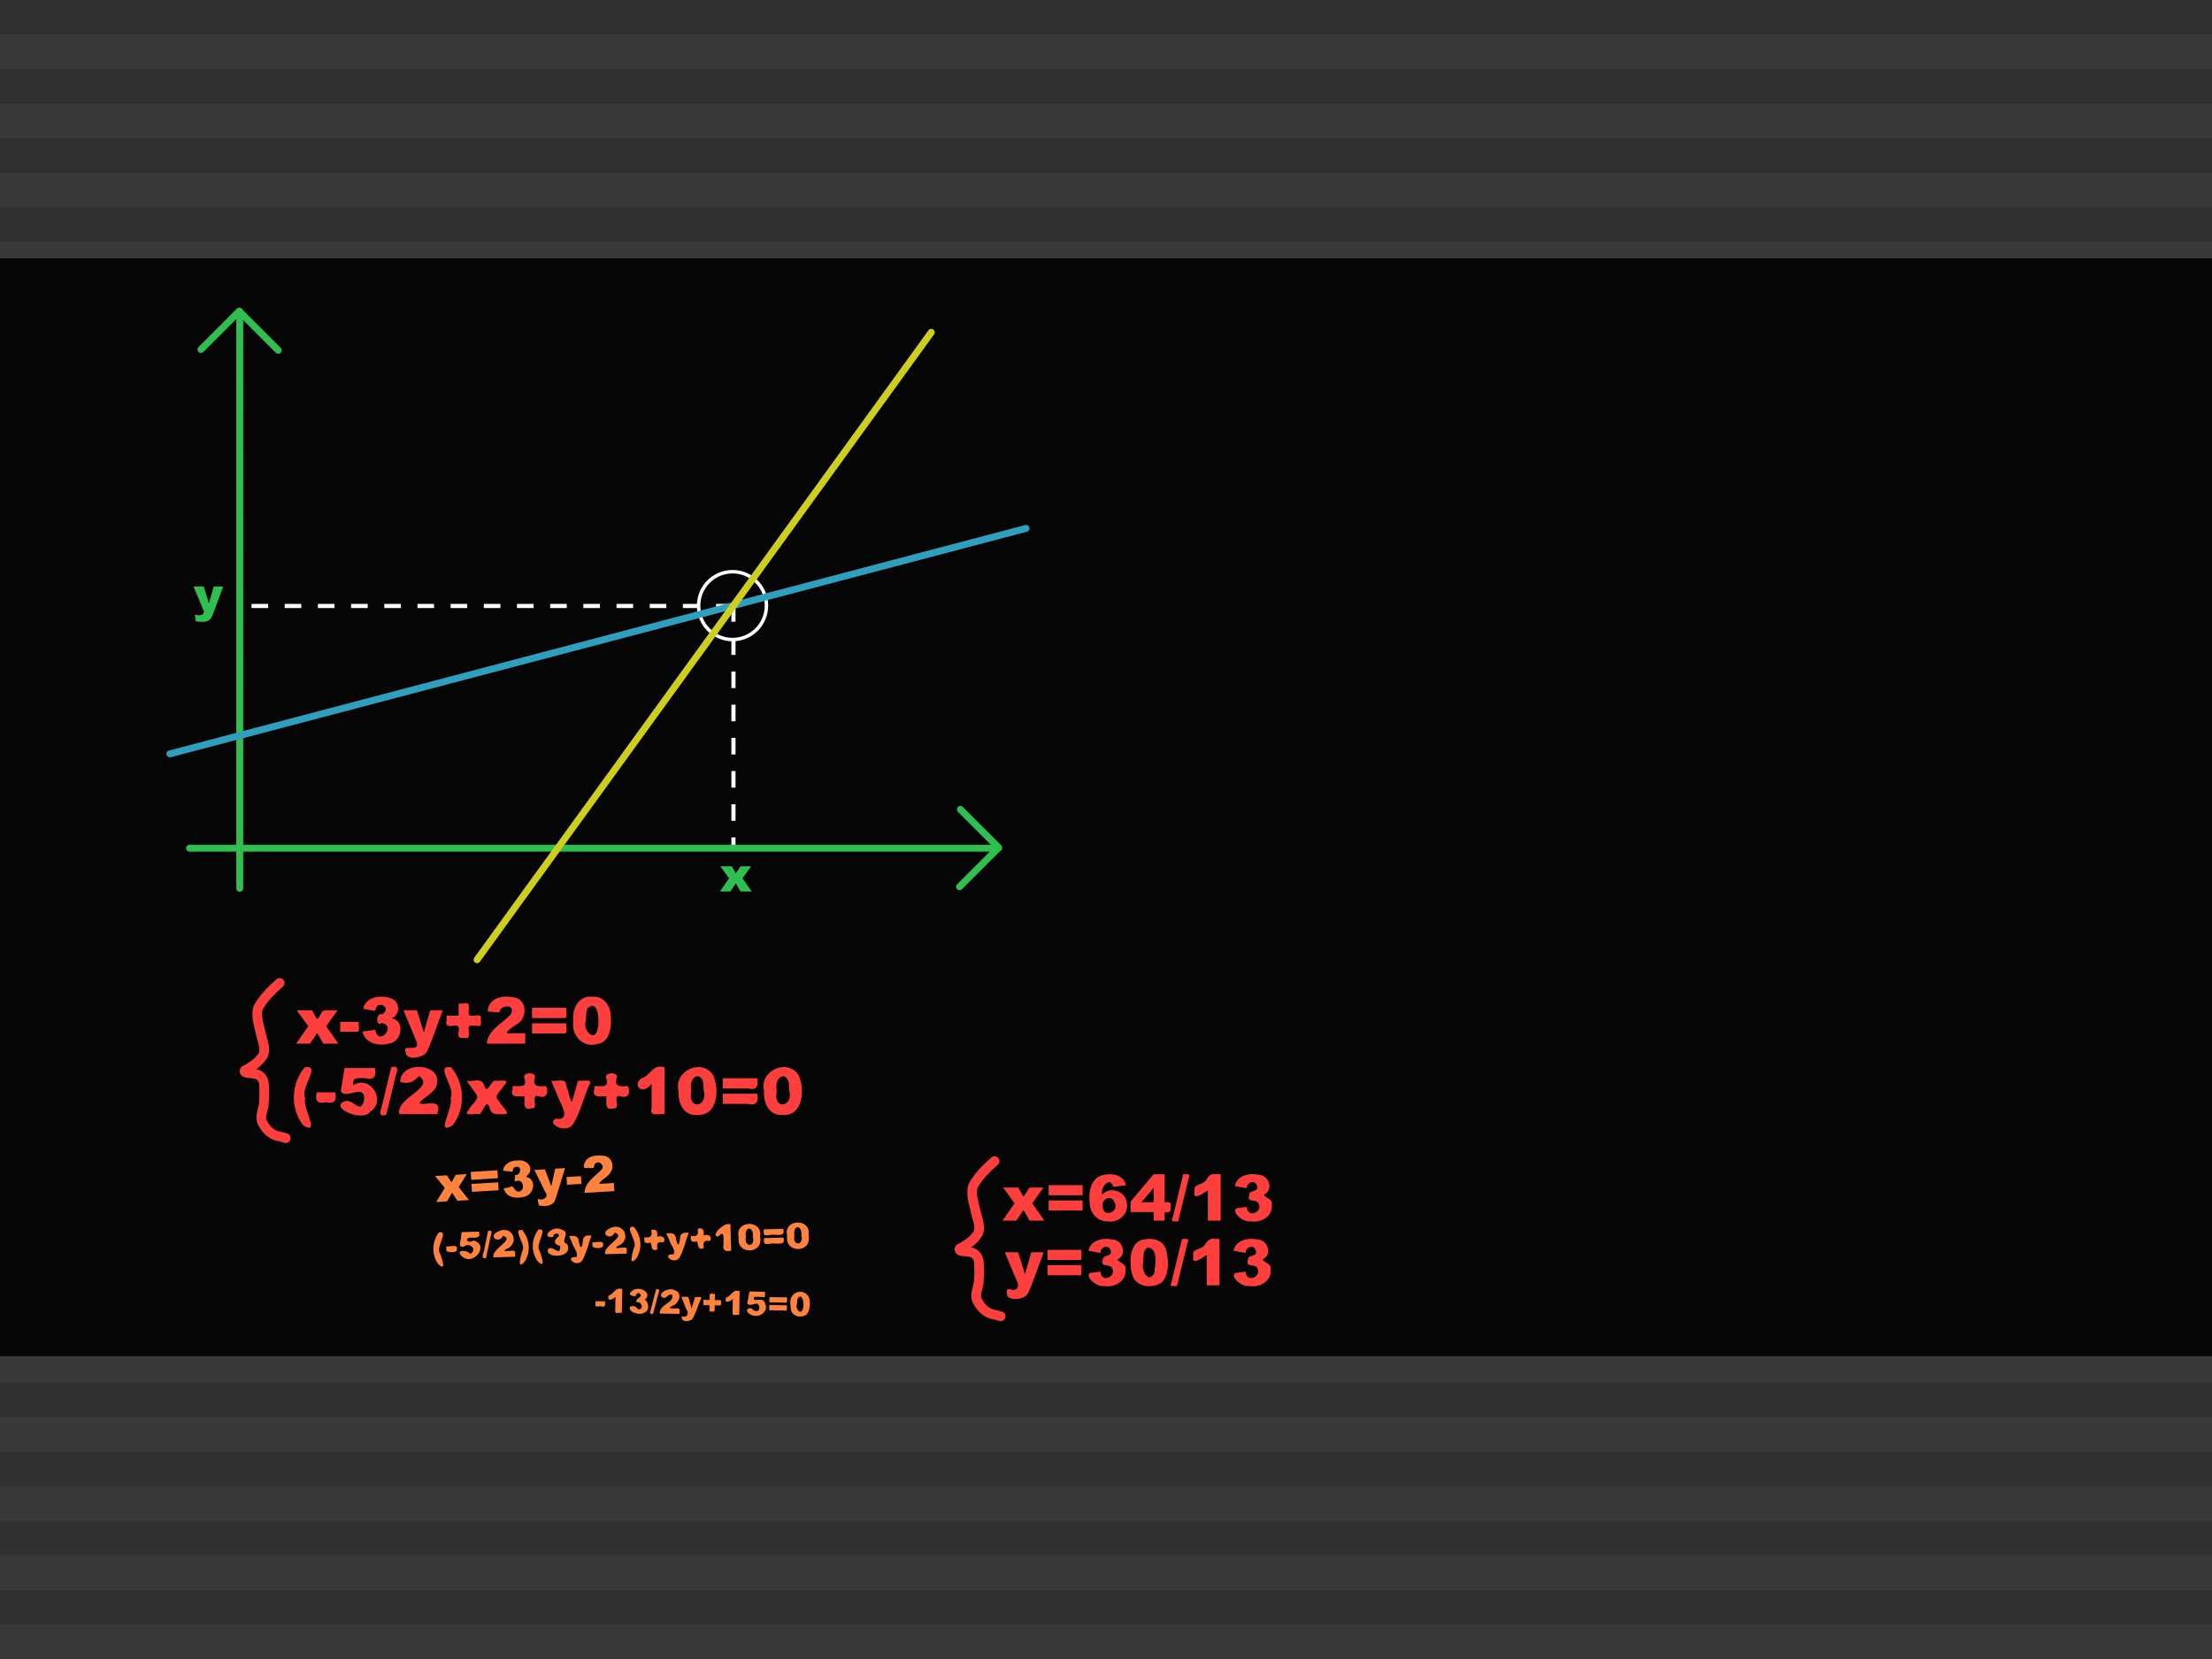
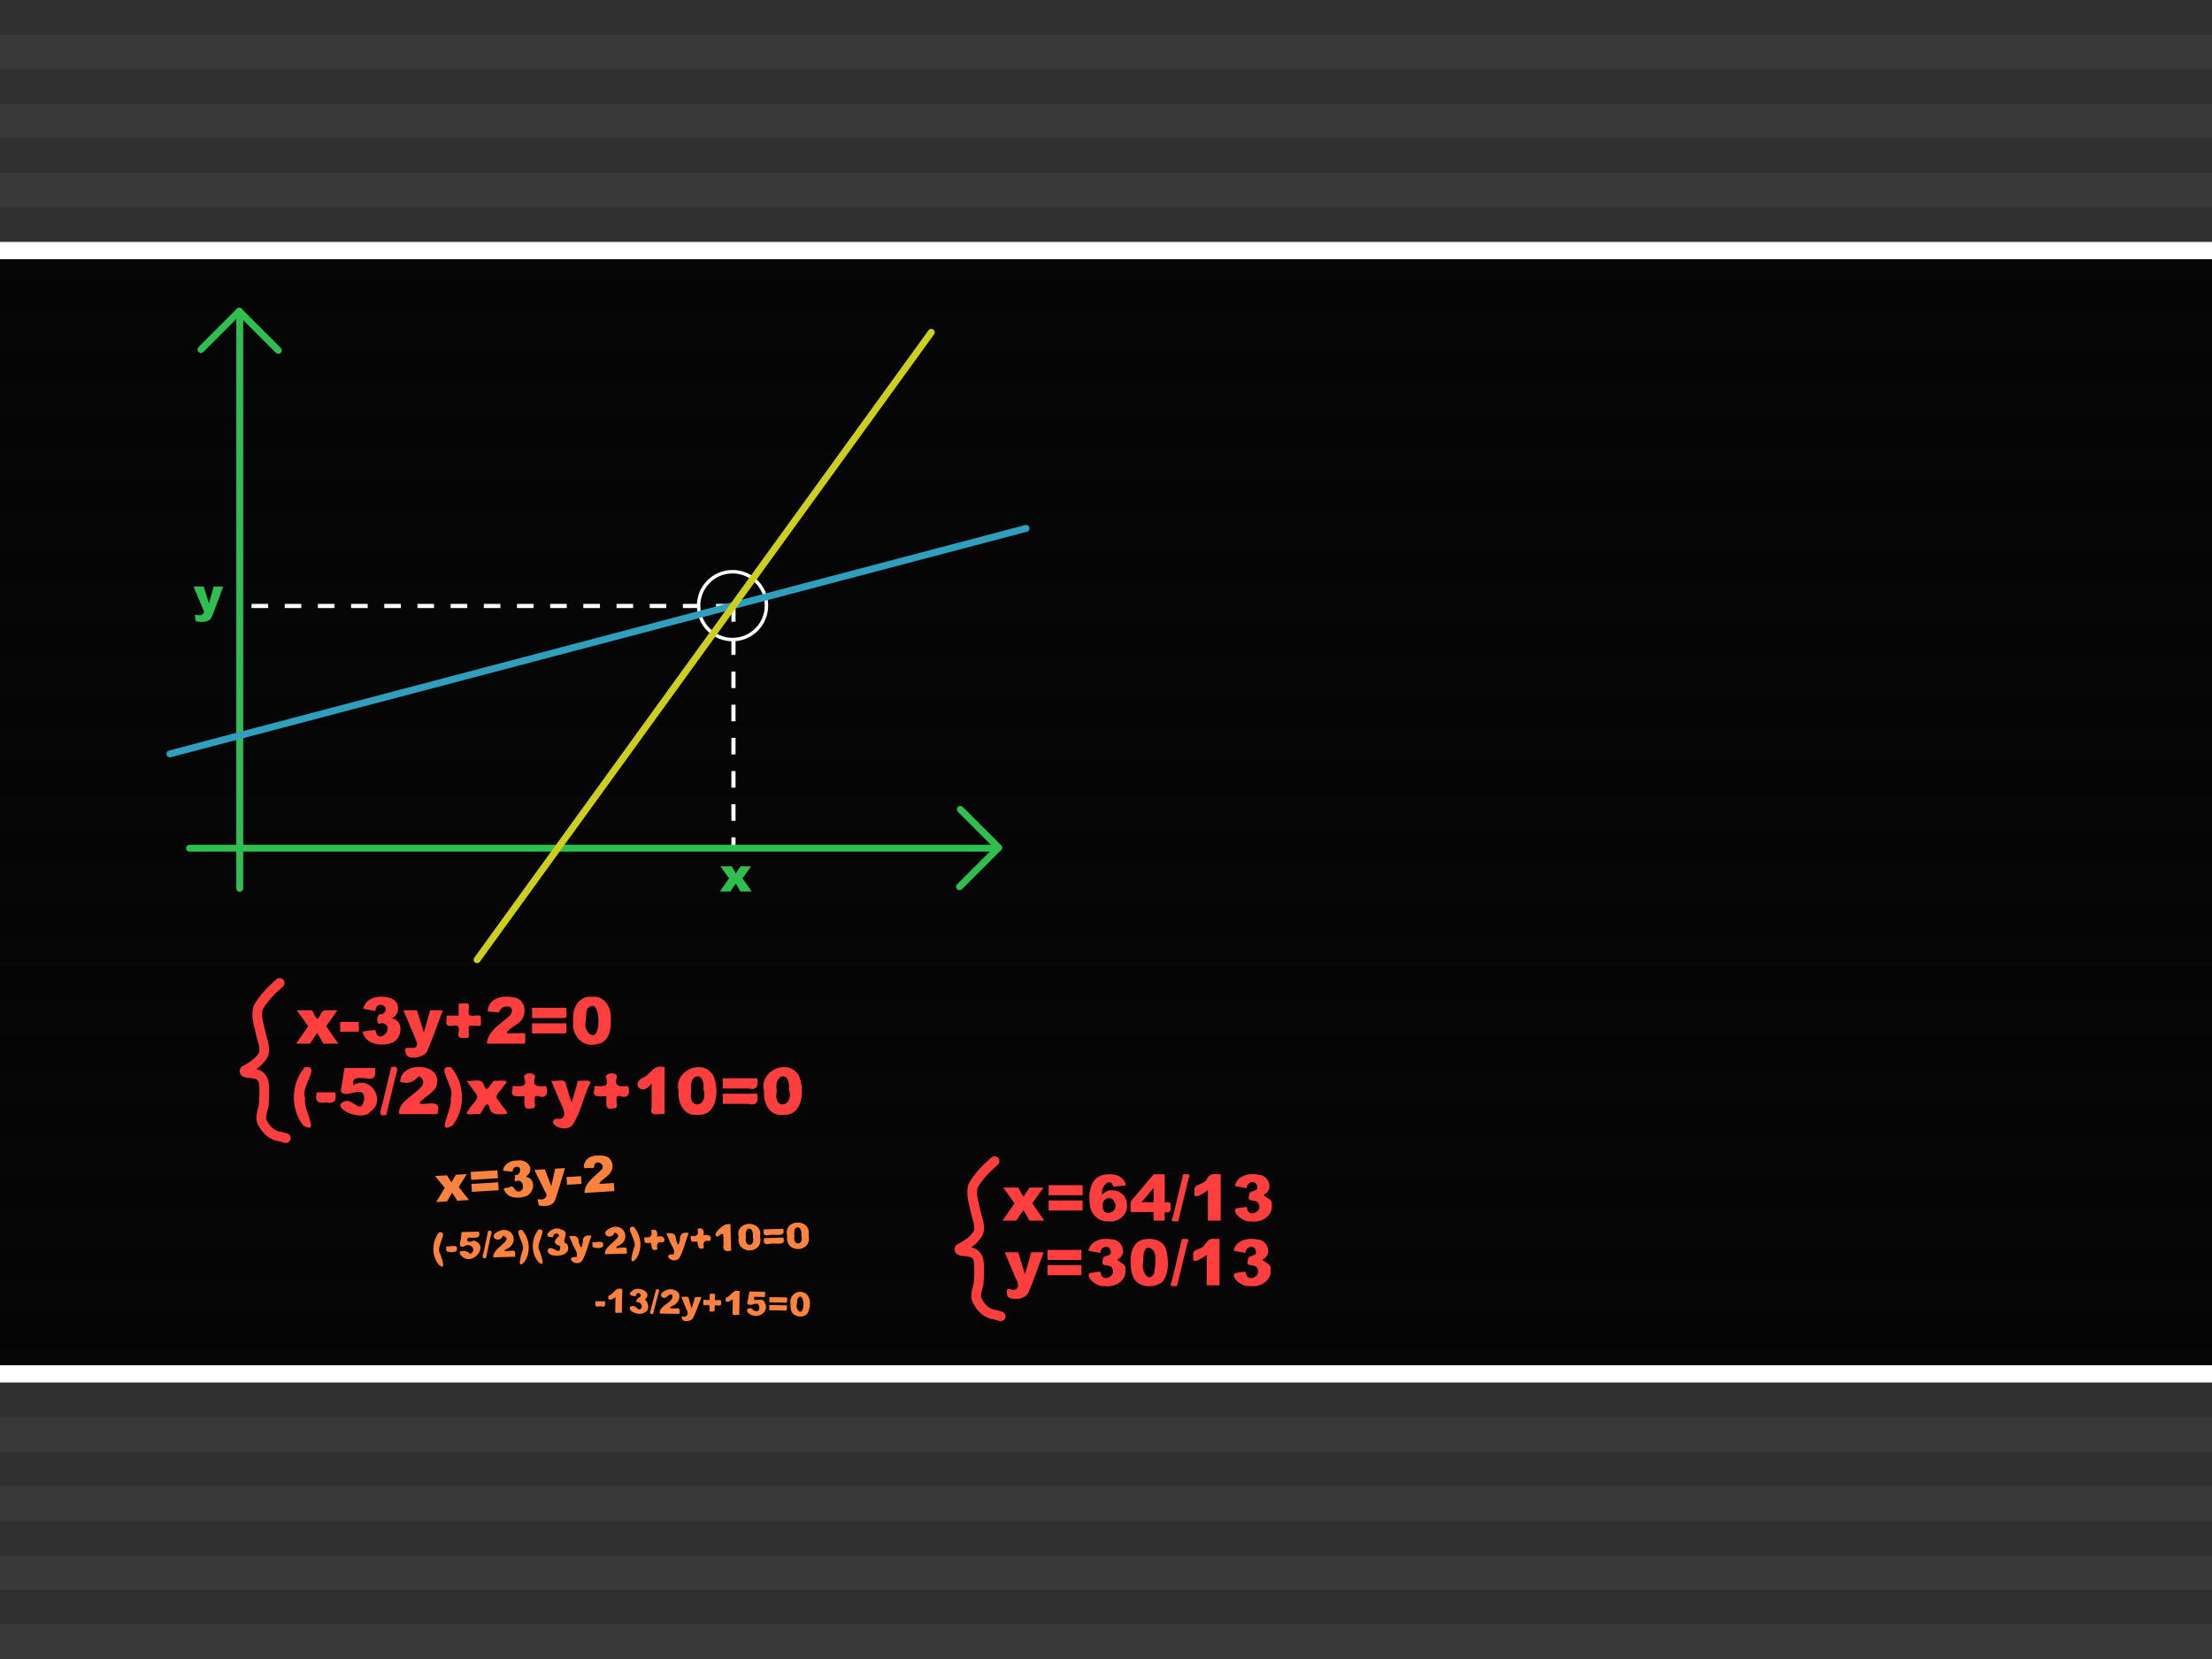
<svg xmlns="http://www.w3.org/2000/svg" version="1.0" width="100%" height="100%" viewBox="0 0 640 480" id="svg2">
  <defs id="defs4" />
  <g style="opacity:0.8" id="splashbg">
    <rect x="0" y="0" width="640" height="480" style="fill:black;fill-opacity:0.95;" />
    <path d="M 0 0 L 0 10 L 640 10 L 640 0 L 0 0 z M 0 20 L 0 30 L 640 30 L 640 20 L 0 20 z M 0 40 L 0 50 L 640 50 L 640 40 L 0 40 z M 0 60 L 0 70 L 640 70 L 640 60 L 0 60 z M 0 80 L 0 90 L 640 90 L 640 80 L 0 80 z M 0 100 L 0 110 L 640 110 L 640 100 L 0 100 z M 0 120 L 0 130 L 640 130 L 640 120 L 0 120 z M 0 140 L 0 150 L 640 150 L 640 140 L 0 140 z M 0 160 L 0 170 L 640 170 L 640 160 L 0 160 z M 0 180 L 0 190 L 640 190 L 640 180 L 0 180 z M 0 200 L 0 210 L 640 210 L 640 200 L 0 200 z M 0 220 L 0 230 L 640 230 L 640 220 L 0 220 z M 0 240 L 0 250 L 640 250 L 640 240 L 0 240 z M 0 260 L 0 270 L 640 270 L 640 260 L 0 260 z M 0 280 L 0 290 L 640 290 L 640 280 L 0 280 z M 0 300 L 0 310 L 640 310 L 640 300 L 0 300 z M 0 320 L 0 330 L 640 330 L 640 320 L 0 320 z M 0 340 L 0 350 L 640 350 L 640 340 L 0 340 z M 0 360 L 0 370 L 640 370 L 640 360 L 0 360 z M 0 380 L 0 390 L 640 390 L 640 380 L 0 380 z M 0 400 L 0 410 L 640 410 L 640 400 L 0 400 z M 0 420 L 0 430 L 640 430 L 640 420 L 0 420 z M 0 440 L 0 450 L 640 450 L 640 440 L 0 440 z M 0 460 L 0 470 L 640 470 L 640 460 L 0 460 z " style="fill:black;" />
  </g>
-   <rect width="733.421" height="317.662" ry="15.38" x="-52.552" y="74.738" id="r2466" style="fill:#000000;fill-opacity:0.9;fill-rule:evenodd;stroke:none;marker:none;visibility:visible;display:inline;overflow:visible;enable-background:accumulate" />
+   <rect width="640" height="5" x="0" y="70" style="fill:#ffffff;" />
+   <rect width="640" height="5" x="0" y="395" style="fill:#ffffff;" />
+   <rect width="640" height="320" x="0" y="75" style="fill:#000000;fill-opacity:0.9;fill-rule:evenodd;stroke:none;marker:none;visibility:visible;display:inline;overflow:visible;enable-background:accumulate" />
  <path d="M 211.979,175.325 L 68.934,175.325" id="path3489" style="opacity:1;fill:none;fill-opacity:1;fill-rule:evenodd;stroke:#ffffff;stroke-width:1.2;stroke-linecap:butt;stroke-linejoin:miter;marker:none;marker-start:none;marker-mid:none;marker-end:none;stroke-miterlimit:4;stroke-dasharray:4.8, 4.8;stroke-dashoffset:0;stroke-opacity:1;visibility:visible;display:inline;overflow:visible;enable-background:accumulate" />
  <path d="M 69.369,257.029 L 69.369,90.214 L 80.517,101.362" id="path3473" style="opacity:1;fill:none;fill-opacity:1;fill-rule:evenodd;stroke:#2fbe50;stroke-width:2;stroke-linecap:round;stroke-linejoin:round;marker:none;marker-start:none;marker-mid:none;marker-end:none;stroke-miterlimit:4;stroke-dasharray:none;stroke-dashoffset:0;stroke-opacity:1;visibility:visible;display:inline;overflow:visible;enable-background:accumulate" />
  <path d="M 69.252,90.015 L 58.143,101.123" id="path3475" style="opacity:1;fill:none;fill-opacity:1;fill-rule:evenodd;stroke:#2fbe50;stroke-width:2;stroke-linecap:round;stroke-linejoin:miter;marker:none;marker-start:none;marker-mid:none;marker-end:none;stroke-miterlimit:4;stroke-dasharray:none;stroke-dashoffset:0;stroke-opacity:1;visibility:visible;display:inline;overflow:visible;enable-background:accumulate" />
  <path d="M 212.214,175.089 L 212.214,245.2" id="path3487" style="fill:none;fill-rule:evenodd;stroke:#ffffff;stroke-width:1.2;stroke-linecap:butt;stroke-linejoin:miter;stroke-miterlimit:4;stroke-dasharray:4.8, 4.8;stroke-dashoffset:0;stroke-opacity:1" />
  <path d="M 54.839,245.412 L 288.779,245.412 L 277.63,256.561" id="path3477" style="opacity:1;fill:none;fill-opacity:1;fill-rule:evenodd;stroke:#2fbe50;stroke-width:2;stroke-linecap:round;stroke-linejoin:round;marker:none;marker-start:none;marker-mid:none;marker-end:none;stroke-miterlimit:4;stroke-dasharray:none;stroke-dashoffset:0;stroke-opacity:1;visibility:visible;display:inline;overflow:visible;enable-background:accumulate" />
  <path d="M 288.978,245.295 L 277.869,234.187" id="path3479" style="opacity:1;fill:none;fill-opacity:1;fill-rule:evenodd;stroke:#2fbe50;stroke-width:2;stroke-linecap:round;stroke-linejoin:miter;marker:none;marker-start:none;marker-mid:none;marker-end:none;stroke-miterlimit:4;stroke-dasharray:none;stroke-dashoffset:0;stroke-opacity:1;visibility:visible;display:inline;overflow:visible;enable-background:accumulate" />
  <path d="M 221.76,175.226 A 9.815,9.815 0 1 1 202.129,175.226 A 9.815,9.815 0 1 1 221.76,175.226 z" id="path3485" style="opacity:1;fill:none;fill-opacity:1;fill-rule:evenodd;stroke:#ffffff;stroke-width:1;stroke-linecap:round;stroke-linejoin:miter;marker:none;marker-start:none;marker-mid:none;marker-end:none;stroke-miterlimit:4;stroke-dasharray:none;stroke-dashoffset:0;stroke-opacity:1;visibility:visible;display:inline;overflow:visible;enable-background:accumulate" />
  <path d="M 49.162,218.119 L 296.862,152.885" id="path3481" style="opacity:1;fill:none;fill-opacity:1;fill-rule:evenodd;stroke:#2f9fbe;stroke-width:2;stroke-linecap:round;stroke-linejoin:miter;marker:none;marker-start:none;marker-mid:none;marker-end:none;stroke-miterlimit:4;stroke-dasharray:none;stroke-dashoffset:0;stroke-opacity:1;visibility:visible;display:inline;overflow:visible;enable-background:accumulate" />
  <path d="M 138.031,277.68 L 269.445,96.16" id="path3483" style="opacity:1;fill:none;fill-opacity:1;fill-rule:evenodd;stroke:#cecf1d;stroke-width:2;stroke-linecap:round;stroke-linejoin:miter;marker:none;marker-start:none;marker-mid:none;marker-end:none;stroke-miterlimit:4;stroke-dasharray:none;stroke-dashoffset:0;stroke-opacity:1;visibility:visible;display:inline;overflow:visible;enable-background:accumulate" />
  <path d="M 208.429,250.66 L 211.739,250.66 L 212.897,252.688 L 214.241,250.66 L 217.318,250.66 L 214.837,254.128 L 217.496,257.938 L 214.241,257.938 L 212.897,255.594 L 211.314,257.938 L 208.292,257.938 L 210.938,254.128 L 208.429,250.66" id="text3491" style="font-size:14.035px;font-style:normal;font-variant:normal;font-weight:normal;font-stretch:normal;text-align:center;line-height:80%;writing-mode:lr-tb;text-anchor:middle;fill:#2fbe50;fill-opacity:1;stroke:none;stroke-width:1px;stroke-linecap:butt;stroke-linejoin:miter;stroke-opacity:1;font-family:Arial Black;-inkscape-font-specification:Arial Black" />
  <path d="M 55.997,169.703 L 58.943,169.703 L 60.444,174.548 L 61.835,169.703 L 64.583,169.703 L 61.698,177.481 C 61.369,178.368 61.034,178.966 60.691,179.277 C 60.207,179.715 59.469,179.935 58.477,179.935 C 58.075,179.935 57.454,179.88 56.613,179.77 L 56.394,177.824 C 56.796,177.952 57.244,178.016 57.737,178.016 C 58.066,178.016 58.331,177.94 58.532,177.79 C 58.738,177.639 58.911,177.369 59.053,176.981 L 55.997,169.703" id="text3495" style="font-size:14.035px;font-style:normal;font-variant:normal;font-weight:normal;font-stretch:normal;text-align:center;line-height:80%;writing-mode:lr-tb;text-anchor:middle;fill:#2fbe50;fill-opacity:1;stroke:none;stroke-width:1px;stroke-linecap:butt;stroke-linejoin:miter;stroke-opacity:1;font-family:Arial Black;-inkscape-font-specification:Arial Black" />
  <path d="M 85.859,292.309 C 87.323,292.309 88.787,292.309 90.251,292.309 C 90.838,292.931 91.373,295.109 91.993,294.691 C 92.748,293.979 92.971,292.275 94.127,292.309 C 95.303,292.309 96.478,292.309 97.654,292.309 C 96.556,293.843 95.459,295.376 94.362,296.91 C 95.538,298.596 96.714,300.281 97.89,301.966 C 96.45,301.966 95.011,301.966 93.571,301.966 C 92.977,300.93 92.382,299.893 91.788,298.856 C 91.088,299.893 90.388,300.93 89.688,301.966 C 88.351,301.966 87.014,301.966 85.677,301.966 C 86.847,300.281 88.017,298.596 89.188,296.91 C 88.078,295.376 86.969,293.843 85.859,292.309 z M 98.427,295.674 C 100.221,295.674 102.016,295.674 103.81,295.674 C 103.528,296.531 104.431,298.575 103.254,298.538 C 101.645,298.538 100.036,298.538 98.427,298.538 C 98.427,297.583 98.427,296.628 98.427,295.674 z M 108.593,292.491 C 107.426,292.282 106.259,292.072 105.092,291.863 C 105.86,288.221 110.502,287.765 113.386,288.955 C 115.832,289.934 115.764,293.687 113.322,294.619 C 117.207,295.232 116.31,301.159 112.923,301.871 C 109.915,302.779 105.614,302.06 104.892,298.447 C 106.126,298.283 107.36,298.12 108.593,297.956 C 109.365,302.958 115.021,296.738 110.403,295.992 C 108.638,297.34 108.811,292.651 110.542,293.493 C 113.765,291.534 108.852,288.914 108.593,292.491 z M 116.723,292.309 C 118.027,292.309 119.33,292.309 120.633,292.309 C 121.297,294.452 121.961,296.595 122.625,298.738 C 123.24,296.595 123.856,294.452 124.471,292.309 C 125.686,292.309 126.902,292.309 128.118,292.309 C 126.601,296.233 125.303,300.251 123.628,304.108 C 122.822,306.035 117.563,307.058 117.417,304.562 C 116.067,301.602 121.242,304.821 120.635,301.624 C 119.331,298.519 118.027,295.414 116.723,292.309 z M 129.218,293.837 C 130.379,293.837 131.54,293.837 132.701,293.837 C 132.701,292.67 132.701,291.503 132.701,290.336 C 133.592,290.609 135.636,289.729 135.638,290.892 C 135.911,291.786 135.033,293.831 136.194,293.837 C 137.089,294.109 139.133,293.232 139.139,294.393 C 139.001,295.422 139.711,297.3 138.026,296.783 C 136.997,296.921 135.121,296.212 135.638,297.896 C 135.502,298.921 136.206,300.786 134.525,300.266 C 133.084,300.543 132.316,300.145 132.701,298.597 C 132.982,297.154 132.574,296.402 131.032,296.783 C 129.589,297.064 128.837,296.656 129.218,295.114 C 129.218,294.688 129.218,294.262 129.218,293.837 z M 151.961,301.966 C 148.257,301.966 144.553,301.966 140.849,301.966 C 141.196,297.953 145.23,296.169 147.723,293.609 C 149.545,290.356 144.636,290.603 144.462,292.934 C 143.348,292.844 142.235,292.754 141.121,292.663 C 141.14,288.961 145.241,287.881 148.233,288.519 C 152.551,288.71 152.883,294.634 149.428,296.406 C 147.629,297.595 144.817,299.489 148.403,298.947 C 149.589,298.947 150.775,298.947 151.961,298.947 C 151.961,299.954 151.961,300.96 151.961,301.966 z M 153.944,291.59 C 157.254,291.59 160.564,291.59 163.874,291.59 C 163.602,292.489 164.477,294.535 163.317,294.546 C 160.193,294.546 157.068,294.546 153.944,294.546 C 153.944,293.561 153.944,292.576 153.944,291.59 z M 153.944,296.065 C 157.254,296.065 160.564,296.065 163.874,296.065 C 163.601,296.959 164.479,299.004 163.317,299.011 C 160.193,299.011 157.068,299.011 153.944,299.011 C 153.944,298.029 153.944,297.047 153.944,296.065 z M 165.856,295.246 C 165.452,291.871 167.489,287.902 171.394,288.408 C 174.794,287.994 176.841,291.375 176.727,294.399 C 176.934,297.384 176.38,301.695 172.684,302.089 C 168.672,303.246 165.297,299.545 165.86,295.628 L 165.856,295.246 z M 169.53,295.255 C 168.392,298.05 172.205,301.929 172.955,297.533 C 173.516,295.461 173.099,288.745 169.939,291.809 C 169.529,292.905 169.555,294.103 169.53,295.255 z" id="text3501" style="font-size:48px;font-style:normal;font-variant:normal;font-weight:normal;font-stretch:normal;text-align:center;line-height:80%;writing-mode:lr-tb;text-anchor:middle;fill:#ff3e3e;fill-opacity:1;stroke:none;stroke-width:1px;stroke-linecap:butt;stroke-linejoin:miter;stroke-opacity:1;font-family:Arial Black;-inkscape-font-specification:Arial Black" />
  <path d="M 88.177,308.789 C 93.21,307.971 86.623,314.822 88.322,317.719 C 87.364,320.495 92.916,328.616 87.752,325.65 C 83.933,320.687 84.157,313.567 88.177,308.789 z M 91.614,316.055 C 93.409,316.055 95.203,316.055 96.998,316.055 C 97.458,318.359 96.775,319.519 94.333,318.92 C 92.021,319.437 91.059,318.605 91.614,316.255 L 91.614,316.055 z M 99.689,309.017 C 102.62,309.017 105.552,309.017 108.483,309.017 C 108.908,311.315 108.319,312.599 105.819,311.972 C 104.042,311.967 101.762,311.373 102.208,313.973 C 107.101,310.921 111.883,318.384 107.212,321.599 C 104.828,324.797 95.41,320.464 99.506,318.732 C 102.152,317.402 104.435,323.12 105.391,317.983 C 105.49,313.253 99.688,318.493 98.612,315.598 C 98.971,313.404 99.33,311.21 99.689,309.017 z M 113.202,308.789 C 116.089,307.946 114.527,310.601 114.255,312.241 C 113.419,315.683 112.583,319.124 111.747,322.566 C 108.866,323.41 110.452,320.738 110.708,319.113 C 111.54,315.672 112.371,312.231 113.202,308.789 z M 126.634,322.348 C 122.93,322.348 119.225,322.348 115.521,322.348 C 114.539,317.471 126.113,314.851 121.269,311.326 C 119.667,312.939 118.481,313.766 115.794,313.045 C 115.803,306.808 128.01,307.424 126.363,313.863 C 126.092,316.693 117.611,319.873 123.514,319.329 C 125.582,319.09 127.395,319.106 126.634,321.697 C 126.634,321.914 126.634,322.131 126.634,322.348 z M 130.508,308.789 C 125.475,307.971 132.061,314.822 130.362,317.719 C 131.321,320.495 125.768,328.616 130.932,325.65 C 134.746,320.68 134.523,313.575 130.508,308.789 z M 134.991,312.69 C 136.628,313.073 139.253,311.753 139.97,313.719 C 140.908,316.922 141.695,313.446 142.998,312.69 C 144.51,312.867 148.142,311.952 145.752,314.135 C 145.122,315.591 142.455,317.035 144.34,318.506 C 144.716,319.671 147.989,322.346 146.134,322.348 C 144.301,322.345 142.155,322.883 141.672,320.55 C 140.847,317.723 139.782,321.441 138.819,322.348 C 137.554,322.052 133.501,323.215 135.653,321.132 C 136.204,319.614 138.89,318.075 137.799,316.572 C 136.863,315.278 135.927,313.984 134.991,312.69 z M 148.304,314.218 C 150.141,314.203 152.639,314.85 151.787,312.146 C 150.713,310.081 155.504,310.028 154.724,311.901 C 153.929,314.554 155.956,314.385 157.98,314.218 C 158.764,315.714 158.31,318.089 155.857,317.164 C 153.24,316.382 156.119,321.096 153.836,320.647 C 151.151,321.489 151.812,318.984 151.787,317.164 C 149.95,317.149 147.451,317.797 148.304,315.092 C 148.304,314.801 148.304,314.51 148.304,314.218 z M 159.489,312.69 C 161.035,313.031 163.825,311.683 163.837,314.104 C 164.381,315.485 164.94,318.403 165.473,318.835 C 166.061,316.787 166.649,314.739 167.237,312.69 C 168.778,312.876 172.045,311.86 170.266,314.356 C 168.724,318.02 167.851,322.033 165.718,325.394 C 163.563,328.162 157.846,324.958 160.862,323.657 C 164.8,324.335 162.92,320.411 161.94,318.527 C 161.123,316.581 160.306,314.636 159.489,312.69 z M 171.984,314.218 C 173.821,314.203 176.319,314.85 175.467,312.146 C 174.392,310.081 179.184,310.028 178.404,311.901 C 177.609,314.554 179.636,314.385 181.66,314.218 C 182.444,315.714 181.99,318.089 179.537,317.164 C 176.92,316.382 179.799,321.096 177.516,320.647 C 174.831,321.489 175.491,318.984 175.467,317.164 C 173.63,317.149 171.131,317.797 171.984,315.092 C 171.984,314.801 171.984,314.51 171.984,314.218 z M 192.281,308.789 C 192.281,313.309 192.281,317.828 192.281,322.348 C 190.651,322.137 187.699,323.248 188.534,320.572 C 188.534,318.202 188.534,315.833 188.534,313.463 C 186.043,317.169 182.767,314.07 185.535,312.043 C 188.546,311.026 188.709,307.823 192.281,308.789 z M 196.328,315.628 C 194.831,309.806 203.201,306.041 206.34,311.108 C 208.171,315.129 207.708,322.938 201.766,322.575 C 197.755,322.96 196.082,319.018 196.328,315.628 z M 200.002,315.637 C 198.818,321.453 205.195,320.396 203.532,315.1 C 204.031,309.644 199.083,310.548 200.002,315.637 z M 209.15,311.972 C 212.46,311.972 215.77,311.972 219.08,311.972 C 219.505,314.27 218.916,315.554 216.416,314.927 C 213.994,314.927 211.572,314.927 209.15,314.927 C 209.15,313.942 209.15,312.957 209.15,311.972 z M 209.15,316.446 C 212.46,316.446 215.77,316.446 219.08,316.446 C 219.509,318.745 218.91,320.016 216.416,319.392 C 213.994,319.392 211.572,319.392 209.15,319.392 C 209.15,318.41 209.15,317.428 209.15,316.446 z M 221.062,315.628 C 219.566,309.806 227.936,306.041 231.075,311.108 C 232.906,315.129 232.443,322.938 226.5,322.575 C 222.49,322.96 220.817,319.018 221.062,315.628 M 224.736,315.637 C 223.553,321.453 229.93,320.396 228.267,315.1 C 228.766,309.644 223.818,310.548 224.736,315.637" id="text3505" style="font-size:48px;font-style:normal;font-variant:normal;font-weight:normal;font-stretch:normal;text-align:center;line-height:80%;writing-mode:lr-tb;text-anchor:middle;fill:#ff3e3e;fill-opacity:1;stroke:none;stroke-width:1px;stroke-linecap:butt;stroke-linejoin:miter;stroke-opacity:1;font-family:Arial Black;-inkscape-font-specification:Arial Black" />
  <path d="M 80.911,284.391 C 78.513,286.525 76.134,288.84 74.628,291.701 C 73.974,294.408 75.103,297.114 75.629,299.742 C 76.147,301.84 77.277,304.328 75.502,306.175 C 74.294,307.773 72.541,308.796 70.807,309.718 C 70.367,310.77 72.963,310.337 73.68,310.714 C 75.446,310.791 76.382,312.408 76.393,314.016 C 76.556,315.978 76.465,317.966 76.28,319.92 C 75.948,321.623 74.991,323.584 76.146,325.184 C 77.145,327.104 78.871,328.575 81.062,328.844 C 81.602,329.003 82.144,329.152 82.689,329.292" id="path3513" style="opacity:1;fill:none;fill-opacity:1;fill-rule:evenodd;stroke:#ff3e3e;stroke-width:2.8;stroke-linecap:round;stroke-linejoin:round;marker:none;marker-start:none;marker-mid:none;marker-end:none;stroke-miterlimit:4;stroke-dasharray:none;stroke-dashoffset:0;stroke-opacity:1;visibility:visible;display:inline;overflow:visible;enable-background:accumulate" />
  <path d="M 125.884,340.268 C 127.022,340.198 128.161,340.128 129.3,340.058 C 129.741,340.731 130.182,341.405 130.623,342.078 C 131.043,341.352 131.462,340.626 131.881,339.9 C 132.94,339.835 133.998,339.77 135.057,339.705 C 134.277,340.95 133.496,342.195 132.716,343.441 C 133.711,344.695 134.707,345.95 135.702,347.205 C 134.582,347.273 133.462,347.342 132.342,347.411 C 131.831,346.633 131.319,345.855 130.808,345.077 C 130.312,345.917 129.817,346.756 129.322,347.596 C 128.283,347.66 127.243,347.724 126.203,347.788 C 127.033,346.421 127.862,345.054 128.692,343.688 C 127.756,342.548 126.82,341.408 125.884,340.268 z M 136.197,339.074 C 138.771,338.916 141.346,338.758 143.92,338.6 C 143.967,339.366 144.014,340.132 144.061,340.898 C 141.487,341.056 138.912,341.214 136.338,341.372 C 136.291,340.606 136.244,339.84 136.197,339.074 z M 136.41,342.554 C 138.985,342.396 141.559,342.238 144.134,342.08 C 144.18,342.843 144.227,343.607 144.274,344.371 C 141.7,344.529 139.125,344.687 136.551,344.845 C 136.504,344.081 136.457,343.317 136.41,342.554 z M 148.299,339.034 C 147.381,338.927 146.463,338.82 145.546,338.713 C 145.804,336.621 148.008,335.639 149.91,335.759 C 151.803,335.43 154.089,337.105 153.273,339.15 C 152.956,340.085 151.402,340.517 153.019,340.753 C 155.253,342.04 154.167,345.695 151.852,346.216 C 149.826,346.801 147.005,346.725 145.992,344.509 C 145.17,343.509 146.777,343.766 147.382,343.515 C 148.822,342.68 148.609,344.518 149.825,344.734 C 152.236,344.969 151.495,340.615 149.227,341.806 C 148.647,341.872 149.102,340.522 148.971,339.975 C 150.692,340.334 151.29,336.95 149.016,337.676 C 148.483,337.898 148.337,338.517 148.299,339.034 M 154.613,338.504 C 155.627,338.442 156.64,338.38 157.654,338.318 C 158.273,339.953 158.891,341.588 159.51,343.223 C 159.886,341.527 160.263,339.831 160.639,338.134 C 161.584,338.076 162.53,338.018 163.475,337.96 C 162.484,341.086 161.663,344.271 160.546,347.352 C 159.799,349.12 157.316,349.095 155.869,348.75 C 155.918,348.195 155.206,346.856 155.863,346.927 C 157.161,347.495 158.899,346.185 157.802,344.96 C 156.739,342.808 155.676,340.656 154.613,338.504 z M 163.911,340.56 C 165.307,340.475 166.703,340.389 168.098,340.303 C 168.144,341.046 168.19,341.789 168.235,342.531 C 166.84,342.617 165.444,342.703 164.048,342.788 C 164.003,342.046 163.957,341.303 163.911,340.56 z M 177.756,344.623 C 174.875,344.8 171.994,344.977 169.113,345.154 C 169.202,342.165 171.974,340.513 173.844,338.613 C 175.627,337.188 172.58,335.093 171.912,337.207 C 172.077,338.442 170.707,337.792 169.965,337.926 C 168.463,338.357 168.886,336.872 169.387,335.972 C 170.563,334.137 173.105,334.168 175.016,334.473 C 177.066,334.888 177.878,337.571 176.637,339.175 C 176.075,340.438 173.215,341.792 173.434,342.532 C 174.826,342.446 176.219,342.361 177.612,342.275 C 177.66,343.058 177.708,343.841 177.756,344.623 z" id="text3517" style="font-size:17.183px;font-style:normal;font-variant:normal;font-weight:normal;font-stretch:normal;text-align:center;line-height:80%;writing-mode:lr-tb;text-anchor:middle;opacity:1;fill:#ff823e;fill-opacity:1;fill-rule:nonzero;stroke:none;stroke-width:1px;stroke-linecap:butt;stroke-linejoin:miter;marker:none;marker-start:none;marker-mid:none;marker-end:none;stroke-miterlimit:4;stroke-dasharray:none;stroke-dashoffset:0;stroke-opacity:1;visibility:visible;display:inline;overflow:visible;enable-background:accumulate;font-family:Arial Black;-inkscape-font-specification:Arial Black" />
  <path d="M 172.297,376.484 C 173.218,376.5 174.138,376.516 175.059,376.533 C 175.04,377.31 175.293,378.369 174.156,377.987 C 173.604,377.779 172.21,378.383 172.277,377.578 C 172.284,377.213 172.29,376.848 172.297,376.484 z M 180.044,372.892 C 180.003,375.211 179.962,377.531 179.92,379.85 C 179.35,379.647 177.959,380.237 178.004,379.44 C 178.029,378.045 178.054,376.651 178.079,375.256 C 177.052,376.105 175.586,376.641 176.089,374.837 C 177.428,374.589 178.045,372.499 179.599,372.884 C 179.748,372.887 179.896,372.889 180.044,372.892 z M 183.927,375.057 C 182.703,374.986 181.319,374.553 183.018,373.402 C 184.767,371.939 189.056,373.922 186.566,376.056 C 187.413,376.332 188.359,379.114 186.382,379.788 C 185.008,380.796 181.413,379.429 182.347,378.037 C 183.631,377.569 183.983,378.225 184.806,378.896 C 186.579,378.639 185.36,376.285 184.217,376.847 C 183.647,375.325 186.353,375.546 185.065,374.209 C 184.482,373.968 183.93,374.468 183.927,375.057 L 183.927,375.057 z M 189.826,373.066 C 191.034,372.758 190.727,373.598 190.447,374.417 C 189.949,376.319 189.451,378.221 188.953,380.123 C 187.745,380.434 188.067,379.584 188.339,378.772 C 188.835,376.87 189.33,374.968 189.826,373.066 z M 196.594,380.147 C 194.693,380.113 192.792,380.079 190.891,380.046 C 190.72,377.418 195.083,377.019 194.516,374.677 C 193.173,373.998 193.066,376.13 191.521,375.314 C 190.256,374.005 193.76,372.343 195.164,373.29 C 197.601,373.957 196.555,377.137 194.627,377.775 C 192.801,378.718 194.533,378.571 195.533,378.578 C 196.6,378.316 196.778,378.911 196.599,379.851 C 196.598,379.95 196.596,380.048 196.594,380.147 z M 197.135,375.199 C 197.767,375.37 198.881,374.91 199.212,375.476 C 199.509,376.501 199.807,377.527 200.105,378.553 C 200.44,377.459 200.776,376.364 201.111,375.27 C 201.648,375.454 203.315,374.882 202.8,375.77 C 201.984,377.701 201.383,379.737 200.393,381.583 C 199.46,382.511 196.895,382.649 197.315,380.815 C 198.822,381.449 199.478,379.94 198.571,378.796 C 198.092,377.597 197.614,376.398 197.135,375.199 z M 203.533,376.098 C 204.11,375.918 205.514,376.597 205.329,375.628 C 205.236,374.752 205.275,374.012 206.355,374.351 C 207.331,374.149 206.648,375.548 206.828,376.114 C 207.275,376.408 208.712,375.748 208.618,376.564 C 208.825,377.548 208.451,377.929 207.47,377.68 C 206.379,377.33 206.915,378.666 206.772,379.297 C 206.593,379.49 204.927,379.768 205.27,378.928 C 205.398,378.055 205.378,377.325 204.291,377.624 C 203.154,377.972 203.582,376.808 203.533,376.106 L 203.533,376.098 z M 213.999,373.498 C 213.957,375.817 213.916,378.136 213.874,380.455 C 213.304,380.253 211.913,380.842 211.958,380.045 C 211.983,378.651 212.008,377.256 212.033,375.862 C 211.006,376.711 209.54,377.247 210.043,375.442 C 211.383,375.195 211.999,373.105 213.553,373.49 C 213.702,373.492 213.85,373.495 213.999,373.498 z M 216.843,373.665 C 218.347,373.692 219.851,373.719 221.356,373.745 C 221.263,374.419 221.693,375.636 220.577,375.249 C 219.809,375.235 219.04,375.221 218.272,375.208 C 217.364,377.293 220.742,374.903 221.266,376.941 C 222.654,379.244 219.777,381.482 217.589,380.512 C 215.826,380.021 215.485,378.174 217.526,378.57 C 217.988,379.511 219.96,379.919 219.676,378.033 C 219.187,376.17 217.637,378.098 216.43,377.373 C 215.867,377.124 216.596,375.963 216.535,375.359 C 216.637,374.794 216.74,374.23 216.843,373.665 z M 222.626,375.285 C 224.325,375.315 226.023,375.346 227.722,375.376 C 227.629,376.05 228.059,377.266 226.943,376.879 C 225.495,376.854 224.047,376.828 222.599,376.802 C 222.608,376.296 222.617,375.791 222.626,375.285 z M 222.585,377.581 C 224.284,377.611 225.982,377.642 227.681,377.672 C 227.589,378.345 228.018,379.558 226.902,379.171 C 225.454,379.145 224.006,379.119 222.558,379.093 C 222.567,378.589 222.576,378.085 222.585,377.581 z M 228.706,377.27 C 228.311,375.057 230.34,373.14 232.505,373.925 C 234.851,374.814 234.631,378.223 233.618,380.061 C 232.257,381.606 228.99,381.002 228.815,378.724 C 228.726,378.245 228.697,377.757 228.706,377.27 M 230.591,377.309 C 229.952,378.734 231.932,380.783 232.328,378.509 C 232.846,377.39 232.083,373.582 230.735,375.831 C 230.622,376.315 230.603,376.814 230.591,377.308" id="text3523" style="font-size:7.804px;font-style:normal;font-variant:normal;font-weight:normal;font-stretch:normal;text-align:center;line-height:80%;writing-mode:lr-tb;text-anchor:middle;opacity:1;fill:#ff823e;fill-opacity:1;fill-rule:nonzero;stroke:none;stroke-width:1px;stroke-linecap:butt;stroke-linejoin:miter;marker:none;marker-start:none;marker-mid:none;marker-end:none;stroke-miterlimit:4;stroke-dasharray:none;stroke-dashoffset:0;stroke-opacity:1;visibility:visible;display:inline;overflow:visible;enable-background:accumulate;font-family:Arial Black;-inkscape-font-specification:Arial Black" />
  <path d="M 290.716,362.33 C 292.004,362.33 293.293,362.33 294.581,362.33 C 295.238,364.449 295.894,366.568 296.55,368.686 C 297.158,366.568 297.767,364.449 298.375,362.33 C 299.577,362.33 300.778,362.33 301.98,362.33 C 300.481,366.21 299.197,370.182 297.541,373.995 C 296.582,376.081 292.648,376.326 291.472,375.067 C 291.19,373.572 290.966,372.398 292.999,373.235 C 295.254,373.192 294.615,371.076 293.871,369.843 C 292.819,367.339 291.767,364.834 290.716,362.33 z M 303.059,361.62 C 306.331,361.62 309.604,361.62 312.876,361.62 C 312.876,362.594 312.876,363.568 312.876,364.542 C 309.604,364.542 306.331,364.542 303.059,364.542 C 303.059,363.568 303.059,362.594 303.059,361.62 z M 303.059,366.043 C 306.331,366.043 309.604,366.043 312.876,366.043 C 312.876,367.014 312.876,367.985 312.876,368.956 C 309.604,368.956 306.331,368.956 303.059,368.956 C 303.059,367.985 303.059,367.014 303.059,366.043 z M 318.387,362.51 C 317.233,362.303 316.079,362.097 314.926,361.89 C 315.52,358.801 319.144,358.028 321.793,358.609 C 324.45,358.647 326.142,362.314 323.886,364.05 C 321.97,364.89 326.203,365.303 325.592,367.255 C 326.049,370.641 322.415,372.644 319.45,372.076 C 317.499,372.496 313.823,369.476 315.353,368.316 C 316.364,368.181 317.376,368.047 318.387,367.913 C 318.576,371.646 323.756,369.077 321.452,366.475 C 319.929,365.707 318.409,366.617 319.125,364.3 C 318.963,362.949 322.234,363.825 321.246,361.528 C 320.501,359.947 318.265,360.963 318.387,362.51 M 327.134,365.234 C 326.952,362.445 327.992,358.8 331.313,358.567 C 333.771,358.05 336.807,359.061 337.433,361.74 C 338.137,364.71 338.322,368.295 336.36,370.829 C 333.871,372.947 328.917,372.587 327.716,369.156 C 327.261,367.904 327.141,366.557 327.134,365.234 M 330.766,365.243 C 330.079,367.263 332.174,371.68 333.957,368.37 C 334.195,366.071 335.307,361.22 332.061,360.968 C 330.518,361.661 330.901,363.883 330.766,365.243 L 330.766,365.243 z M 341.977,358.474 C 342.953,358.485 344.381,358.142 343.586,359.546 C 342.57,363.728 341.554,367.911 340.538,372.093 C 339.562,372.086 338.153,372.42 338.945,371.021 C 339.956,366.838 340.966,362.656 341.977,358.474 z M 352.837,358.474 C 352.837,362.942 352.837,367.41 352.837,371.878 C 351.602,371.878 350.367,371.878 349.133,371.878 C 349.133,368.95 349.133,366.022 349.133,363.094 C 347.939,363.902 344.578,366.361 345.285,363.433 C 344.612,361.278 347.445,361.682 348.44,360.342 C 349.342,359.106 350.015,358.046 351.699,358.474 C 352.078,358.474 352.457,358.474 352.837,358.474 z M 360.388,362.51 C 359.234,362.303 358.081,362.097 356.927,361.89 C 357.521,358.801 361.145,358.028 363.794,358.609 C 366.452,358.647 368.143,362.314 365.888,364.05 C 363.971,364.89 368.204,365.303 367.593,367.255 C 368.051,370.641 364.417,372.644 361.451,372.076 C 359.5,372.496 355.824,369.476 357.354,368.316 C 358.366,368.181 359.377,368.047 360.388,367.913 C 360.577,371.646 365.757,369.077 363.454,366.475 C 361.93,365.707 360.41,366.617 361.127,364.3 C 360.964,362.949 364.235,363.825 363.247,361.528 C 362.502,359.947 360.266,360.963 360.388,362.51" id="text3529" style="font-size:24.605px;font-style:normal;font-variant:normal;font-weight:normal;font-stretch:normal;text-align:center;line-height:80%;writing-mode:lr-tb;text-anchor:middle;opacity:1;fill:#ff3e3e;fill-opacity:1;fill-rule:nonzero;stroke:none;stroke-width:1px;stroke-linecap:butt;stroke-linejoin:miter;marker:none;marker-start:none;marker-mid:none;marker-end:none;stroke-miterlimit:4;stroke-dasharray:none;stroke-dashoffset:0;stroke-opacity:1;visibility:visible;display:inline;overflow:visible;enable-background:accumulate;font-family:Arial Black;-inkscape-font-specification:Arial Black" />
  <path d="M 290.258,343.606 C 291.706,343.606 293.153,343.606 294.601,343.606 C 295.107,344.493 295.613,345.38 296.12,346.267 C 296.707,345.38 297.295,344.493 297.882,343.606 C 299.227,343.606 300.573,343.606 301.918,343.606 C 300.834,345.122 299.749,346.638 298.664,348.155 C 299.827,349.821 300.99,351.487 302.152,353.153 C 300.729,353.153 299.305,353.153 297.882,353.153 C 297.295,352.128 296.707,351.103 296.12,350.079 C 295.428,351.103 294.735,352.128 294.043,353.153 C 292.722,353.153 291.4,353.153 290.079,353.153 C 291.235,351.487 292.392,349.821 293.549,348.155 C 292.452,346.638 291.355,345.122 290.258,343.606 z M 303.411,342.896 C 306.683,342.896 309.956,342.896 313.228,342.896 C 313.228,343.869 313.228,344.843 313.228,345.817 C 309.956,345.817 306.683,345.817 303.411,345.817 C 303.411,344.843 303.411,343.869 303.411,342.896 z M 303.411,347.319 C 306.683,347.319 309.956,347.319 313.228,347.319 C 313.228,348.29 313.228,349.26 313.228,350.231 C 309.956,350.231 306.683,350.231 303.411,350.231 C 303.411,349.26 303.411,348.29 303.411,347.319 z M 325.787,342.941 C 324.573,343.09 323.36,343.24 322.146,343.39 C 321.167,340.136 318.259,343.565 318.919,345.664 C 321.052,343.091 325.641,344.615 325.989,347.887 C 326.76,351.102 323.647,353.914 320.522,353.367 C 317.69,353.537 315.427,351.056 315.306,348.329 C 314.882,345.219 315.437,340.915 319.037,339.983 C 321.611,339.315 325.115,339.888 325.787,342.941 M 319.044,348.811 C 318.891,352.746 324.38,350.643 322.312,347.536 C 321.371,345.701 318.725,346.92 319.044,348.811 z M 333.779,350.69 C 331.556,350.69 329.332,350.69 327.108,350.69 C 327.183,349.661 326.963,348.524 327.21,347.557 C 329.4,344.955 331.589,342.352 333.779,339.749 C 334.843,339.749 335.907,339.749 336.971,339.749 C 336.971,342.449 336.971,345.149 336.971,347.849 C 338.075,347.718 339.03,347.736 338.625,349.114 C 338.853,350.342 338.535,351.024 337.201,350.69 C 336.558,350.997 337.337,352.727 336.812,353.153 C 335.801,353.153 334.79,353.153 333.779,353.153 C 333.779,352.332 333.779,351.511 333.779,350.69 z M 333.779,347.849 C 333.779,346.468 333.779,345.086 333.779,343.705 C 332.604,345.086 331.43,346.468 330.255,347.849 C 331.43,347.849 332.604,347.849 333.779,347.849 z M 342.329,339.749 C 343.308,339.759 344.734,339.418 343.937,340.825 C 342.922,345.006 341.906,349.188 340.89,353.369 C 339.911,353.363 338.504,353.695 339.298,352.293 C 340.308,348.112 341.318,343.93 342.329,339.749 z M 353.189,339.749 C 353.189,344.217 353.189,348.685 353.189,353.153 C 351.954,353.153 350.719,353.153 349.485,353.153 C 349.485,350.225 349.485,347.298 349.485,344.37 C 348.288,345.181 344.928,347.636 345.637,344.703 C 345.013,342.482 348.073,342.924 349.029,341.388 C 349.715,339.962 350.672,339.472 352.215,339.749 C 352.539,339.749 352.864,339.749 353.189,339.749 z M 360.74,343.786 C 359.586,343.579 358.433,343.372 357.279,343.165 C 357.873,340.077 361.497,339.303 364.146,339.884 C 366.804,339.923 368.495,343.59 366.24,345.325 C 364.323,346.165 368.556,346.579 367.945,348.531 C 368.403,351.916 364.769,353.92 361.803,353.352 C 359.852,353.772 356.172,350.748 357.708,349.591 C 358.719,349.457 359.73,349.323 360.74,349.189 C 360.929,352.922 366.109,350.352 363.806,347.75 C 362.277,346.986 360.763,347.889 361.479,345.57 C 361.321,344.224 364.589,345.099 363.599,342.803 C 362.854,341.222 360.618,342.239 360.74,343.786" id="text3533" style="font-size:24.605px;font-style:normal;font-variant:normal;font-weight:normal;font-stretch:normal;text-align:center;line-height:80%;writing-mode:lr-tb;text-anchor:middle;opacity:1;fill:#ff3e3e;fill-opacity:1;fill-rule:nonzero;stroke:none;stroke-width:1px;stroke-linecap:butt;stroke-linejoin:miter;marker:none;marker-start:none;marker-mid:none;marker-end:none;stroke-miterlimit:4;stroke-dasharray:none;stroke-dashoffset:0;stroke-opacity:1;visibility:visible;display:inline;overflow:visible;enable-background:accumulate;font-family:Arial Black;-inkscape-font-specification:Arial Black" />
  <path d="M 127.038,356.541 C 130.109,356.061 125.824,360.922 127.374,362.787 C 127.909,364.332 129.228,368.058 126.836,365.774 C 124.779,363.067 124.939,359.178 127.038,356.541 z M 129.104,360.606 C 130.222,360.846 132.627,359.723 132.188,361.61 C 132.294,362.543 129.232,362.445 129.138,361.795 C 129.127,361.398 129.115,361.002 129.104,360.606 z M 133.571,356.485 C 135.233,356.438 136.896,356.391 138.558,356.344 C 139.208,358.281 137.674,358.153 136.206,358.088 C 134.25,357.995 135.193,360.125 136.983,358.914 C 141.935,360.241 136.66,366.723 133.479,363.319 C 131.634,361.415 135.483,361.621 135.975,362.833 C 138.384,361.629 135.866,359.27 134.167,360.7 C 132.198,361.051 133.486,358.869 133.4,357.757 C 133.457,357.333 133.514,356.909 133.571,356.485 z M 141.231,356.14 C 143.191,355.614 141.62,358.029 141.667,359.097 C 141.32,360.723 140.973,362.35 140.627,363.976 C 138.677,364.497 140.25,362.079 140.197,361.018 C 140.542,359.392 140.886,357.766 141.231,356.14 z M 149.065,363.614 C 146.965,363.673 144.864,363.733 142.763,363.792 C 142.129,361.224 149.2,358.679 145.482,357.523 C 144.772,359.949 140.817,357.96 144.09,356.327 C 148.281,354.173 150.734,359.909 146.224,361.521 C 145.025,362.803 149.08,361.094 149.029,362.338 C 149.041,362.763 149.053,363.188 149.065,363.614 z M 151.045,355.862 C 147.953,355.557 152.505,360.168 151.063,362.118 C 150.615,363.69 149.51,367.485 151.769,365.069 C 153.666,362.246 153.288,358.382 151.045,355.862 z M 155.816,355.728 C 158.886,355.248 154.601,360.109 156.151,361.974 C 156.687,363.519 158.005,367.245 155.613,364.961 C 153.556,362.254 153.716,358.365 155.816,355.728 z M 160.069,357.925 C 156.097,358.285 159.983,354.385 162.241,355.684 C 165.607,356.467 161.697,359.301 164.062,359.887 C 166.267,364.344 156.89,364.101 158.711,361.258 C 160.253,360.396 162.084,363.796 162.106,360.492 C 159.952,359.961 160.225,358.821 161.753,357.624 C 161.704,356.416 159.911,356.834 160.069,357.925 z M 164.676,357.691 C 166.134,357.458 167.404,357.492 167.457,359.281 C 167.918,361.234 168.312,361.468 168.615,359.341 C 168.586,357.64 169.623,357.275 171.138,357.509 C 170.204,359.925 169.692,362.545 168.413,364.796 C 166.549,366.873 163.213,363.456 166.756,363.723 C 167.482,362.392 165.847,360.921 165.509,359.527 C 165.231,358.915 164.954,358.303 164.676,357.691 z M 171.393,359.411 C 172.511,359.651 174.917,358.528 174.477,360.416 C 174.584,361.348 171.522,361.25 171.427,360.6 C 171.416,360.203 171.405,359.807 171.393,359.411 z M 181.37,362.701 C 179.27,362.76 177.169,362.82 175.068,362.879 C 174.434,360.311 181.505,357.766 177.787,356.61 C 177.077,359.036 173.122,357.047 176.395,355.414 C 180.585,353.26 183.039,358.996 178.529,360.608 C 177.33,361.89 181.385,360.181 181.334,361.425 C 181.346,361.85 181.358,362.276 181.37,362.701 z M 183.35,354.95 C 180.258,354.644 184.81,359.255 183.367,361.205 C 182.92,362.777 181.814,366.572 184.073,364.157 C 185.971,361.333 185.593,357.469 183.35,354.95 z M 186.475,357.943 C 188.191,358.287 188.844,357.626 188.394,355.924 C 190.009,355.368 190.328,356.385 190.116,357.84 C 191.597,357.287 192.826,358.236 191.93,359.461 C 190.215,359.054 189.884,359.956 190.219,361.486 C 188.249,362.245 188.68,360.465 188.279,359.564 C 186.652,359.803 186.247,359.674 186.475,357.943 z M 192.793,356.897 C 194.251,356.663 195.522,356.698 195.574,358.486 C 196.035,360.439 196.429,360.673 196.732,358.546 C 196.703,356.846 197.74,356.481 199.255,356.714 C 198.321,359.13 197.81,361.751 196.53,364.002 C 194.666,366.079 191.33,362.661 194.874,362.928 C 195.599,361.597 193.964,360.126 193.626,358.732 C 193.348,358.12 193.071,357.509 192.793,356.897 z M 199.904,357.563 C 201.62,357.907 202.273,357.247 201.824,355.544 C 203.439,354.989 203.757,356.005 203.545,357.46 C 205.026,356.908 206.256,357.857 205.36,359.081 C 203.644,358.674 203.314,359.576 203.648,361.106 C 201.679,361.865 202.109,360.085 201.708,359.184 C 200.081,359.424 199.676,359.295 199.904,357.563 z M 211.328,354.159 C 211.4,356.722 211.473,359.285 211.545,361.848 C 209.858,362.23 208.97,361.766 209.365,359.945 C 209.172,358.526 209.949,355.586 207.761,357.785 C 205.495,357.53 209.026,354.429 210.244,354.19 C 210.605,354.179 210.967,354.169 211.328,354.159 z M 213.732,357.972 C 212.488,352.954 220.797,352.757 219.91,357.772 C 221.078,362.995 212.948,363.185 213.732,357.972 z M 215.816,357.919 C 215.163,360.951 218.651,360.856 217.824,357.919 C 218.218,354.749 215.291,354.559 215.816,357.919 z M 220.946,355.694 C 222.823,355.641 224.7,355.588 226.577,355.535 C 227.227,357.471 225.693,357.343 224.225,357.278 C 223.172,356.983 220.716,358.174 220.968,356.497 C 220.961,356.229 220.953,355.962 220.946,355.694 z M 221.017,358.231 C 222.894,358.178 224.772,358.125 226.649,358.072 C 227.301,360.008 225.76,359.873 224.297,359.811 C 223.244,359.516 220.787,360.706 221.04,359.03 C 221.032,358.763 221.025,358.497 221.017,358.231 z M 227.76,357.576 C 226.516,352.558 234.825,352.36 233.938,357.376 C 235.105,362.598 226.975,362.789 227.76,357.576 M 229.844,357.522 C 229.19,360.555 232.679,360.46 231.852,357.522 C 232.246,354.352 229.319,354.163 229.844,357.522" id="text3541" style="font-size:48px;font-style:normal;font-variant:normal;font-weight:normal;font-stretch:normal;text-align:center;line-height:80%;writing-mode:lr-tb;text-anchor:middle;opacity:1;fill:#ff823e;fill-opacity:1;fill-rule:nonzero;stroke:none;stroke-width:1px;stroke-linecap:butt;stroke-linejoin:miter;marker:none;marker-start:none;marker-mid:none;marker-end:none;stroke-miterlimit:4;stroke-dasharray:none;stroke-dashoffset:0;stroke-opacity:1;visibility:visible;display:inline;overflow:visible;enable-background:accumulate;font-family:Arial Black;-inkscape-font-specification:Arial Black" />
  <path d="M 287.757,335.945 C 285.359,338.079 282.98,340.394 281.475,343.255 C 280.82,345.962 281.949,348.669 282.475,351.296 C 282.993,353.395 284.123,355.882 282.348,357.729 C 281.14,359.327 279.388,360.35 277.654,361.272 C 277.213,362.324 279.809,361.891 280.526,362.269 C 282.292,362.346 283.229,363.963 283.239,365.571 C 283.402,367.532 283.311,369.521 283.126,371.475 C 282.794,373.177 281.838,375.138 282.992,376.739 C 283.991,378.659 285.717,380.13 287.908,380.398 C 288.448,380.557 288.99,380.706 289.535,380.846" id="path3547" style="opacity:1;fill:none;fill-opacity:1;fill-rule:evenodd;stroke:#ff3e3e;stroke-width:2.8;stroke-linecap:round;stroke-linejoin:round;marker:none;marker-start:none;marker-mid:none;marker-end:none;stroke-miterlimit:4;stroke-dasharray:none;stroke-dashoffset:0;stroke-opacity:1;visibility:visible;display:inline;overflow:visible;enable-background:accumulate" />
</svg>
